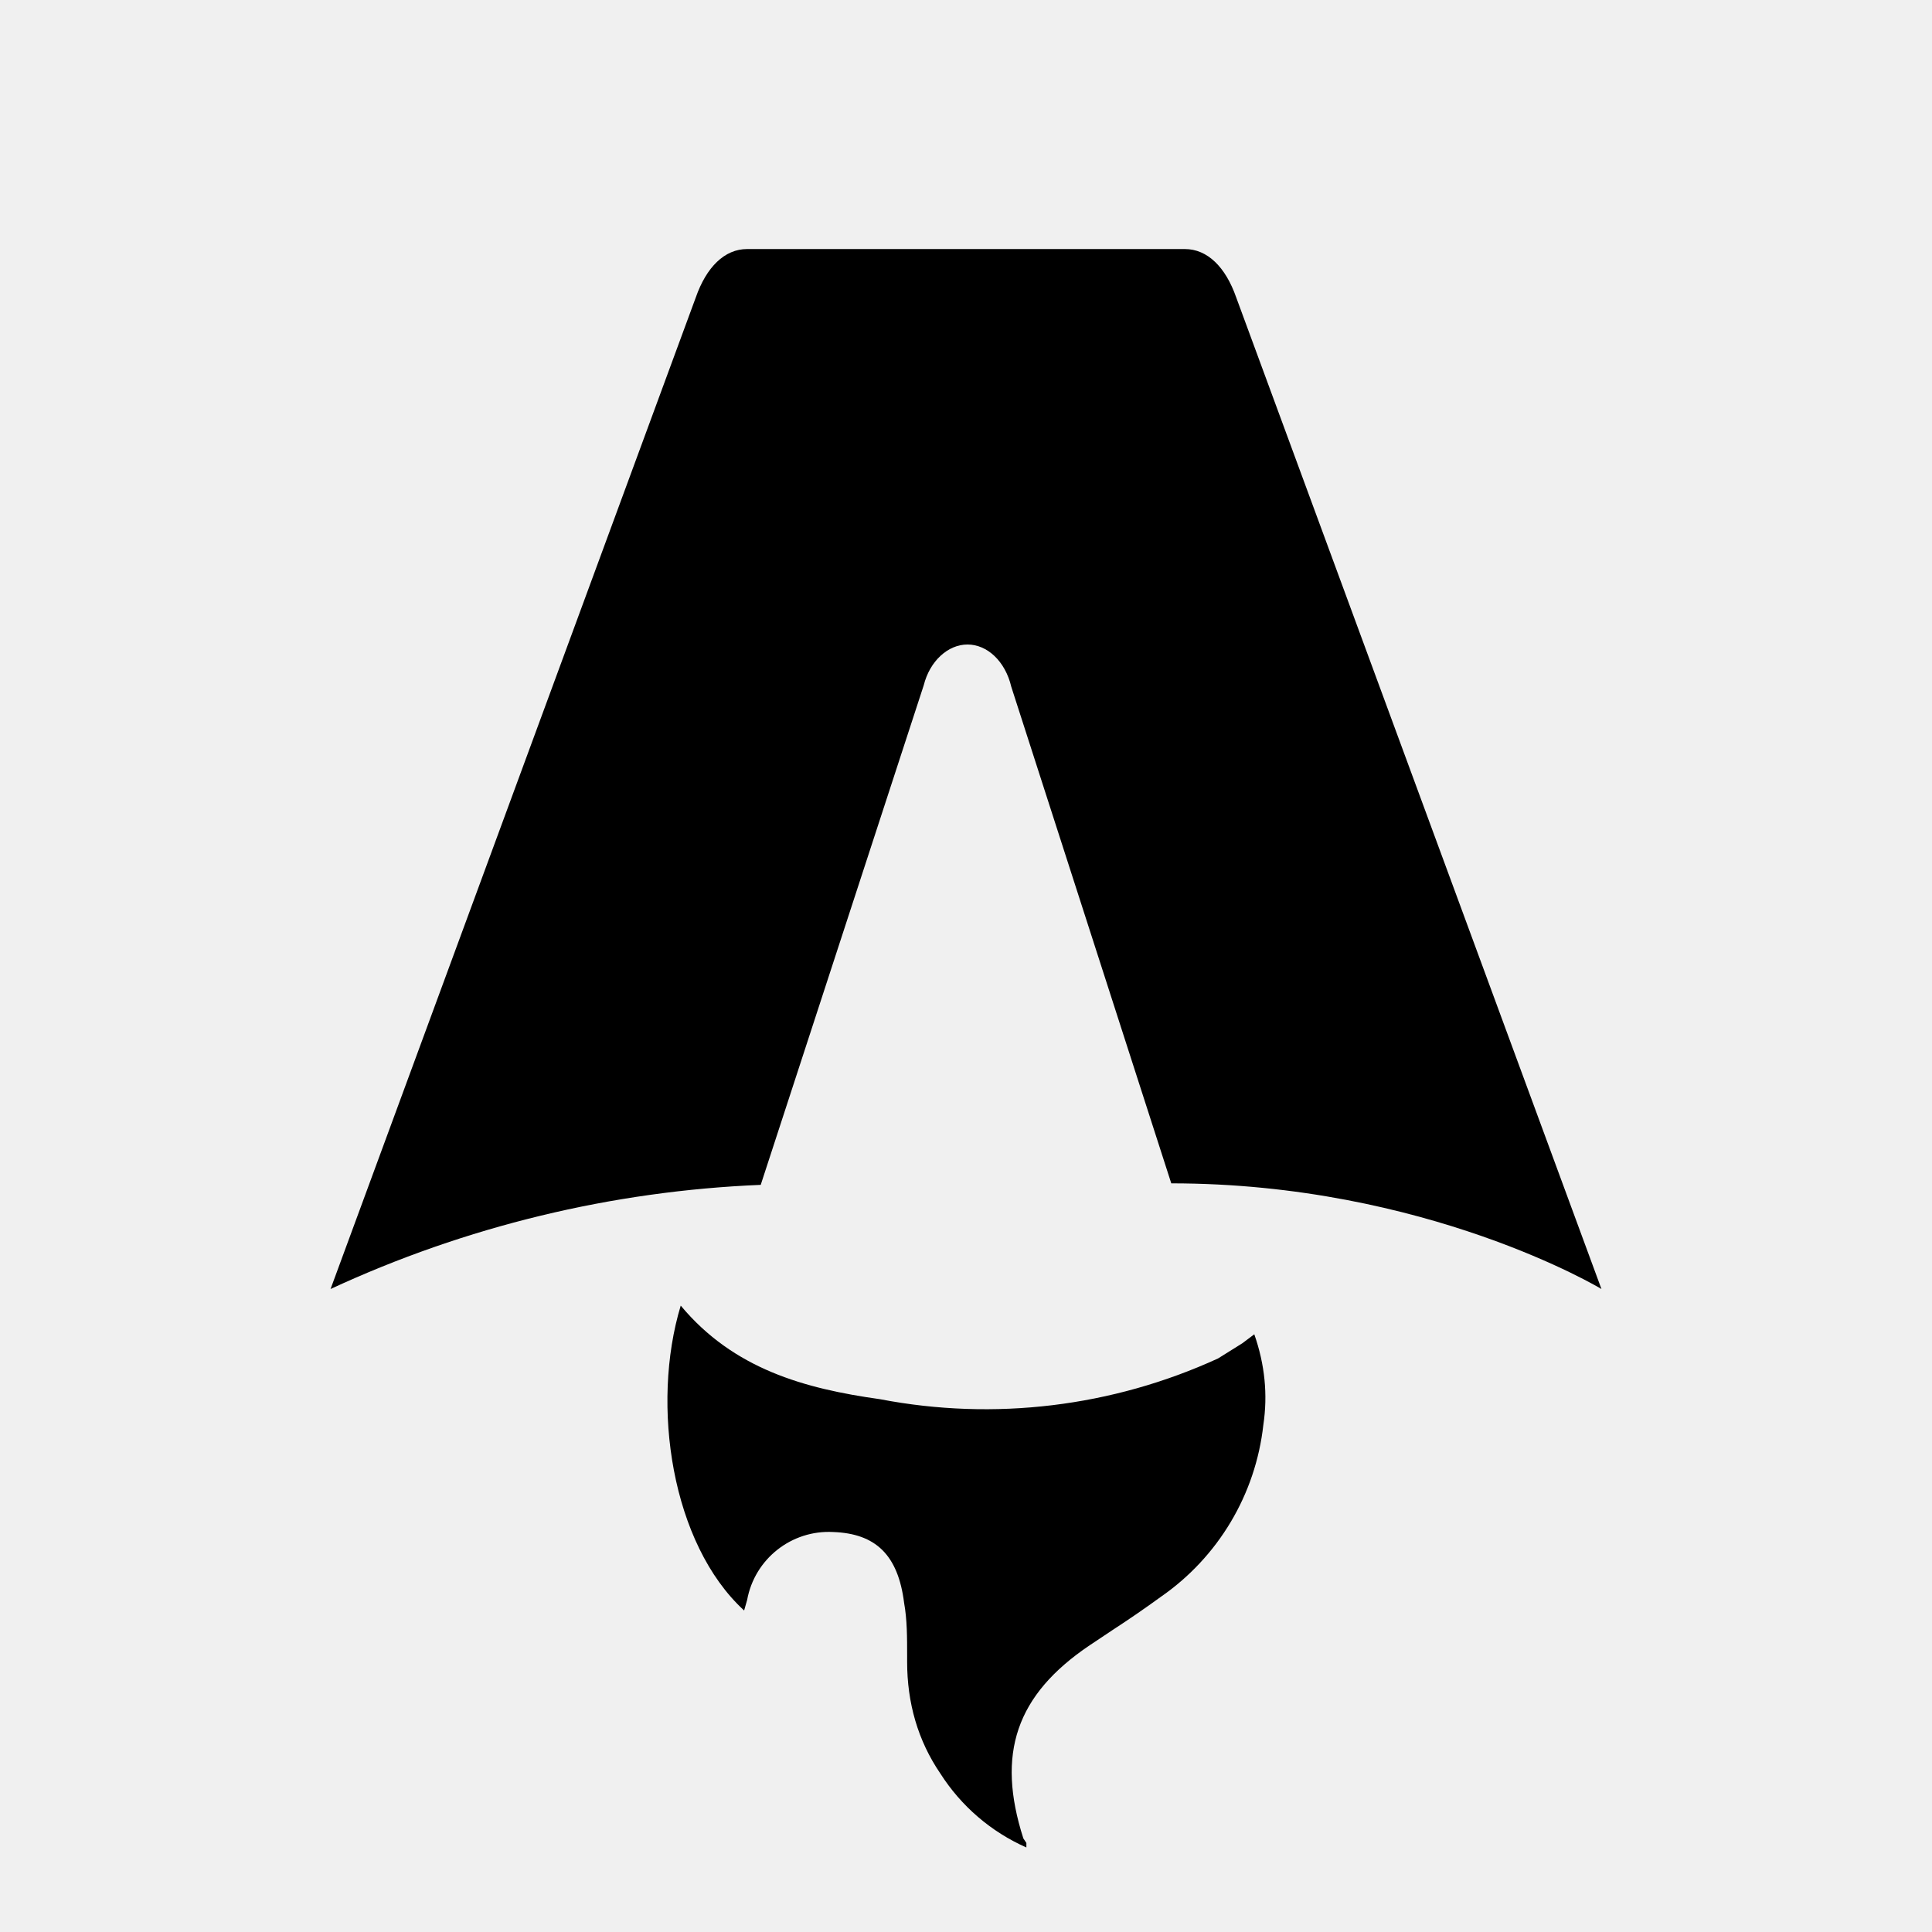
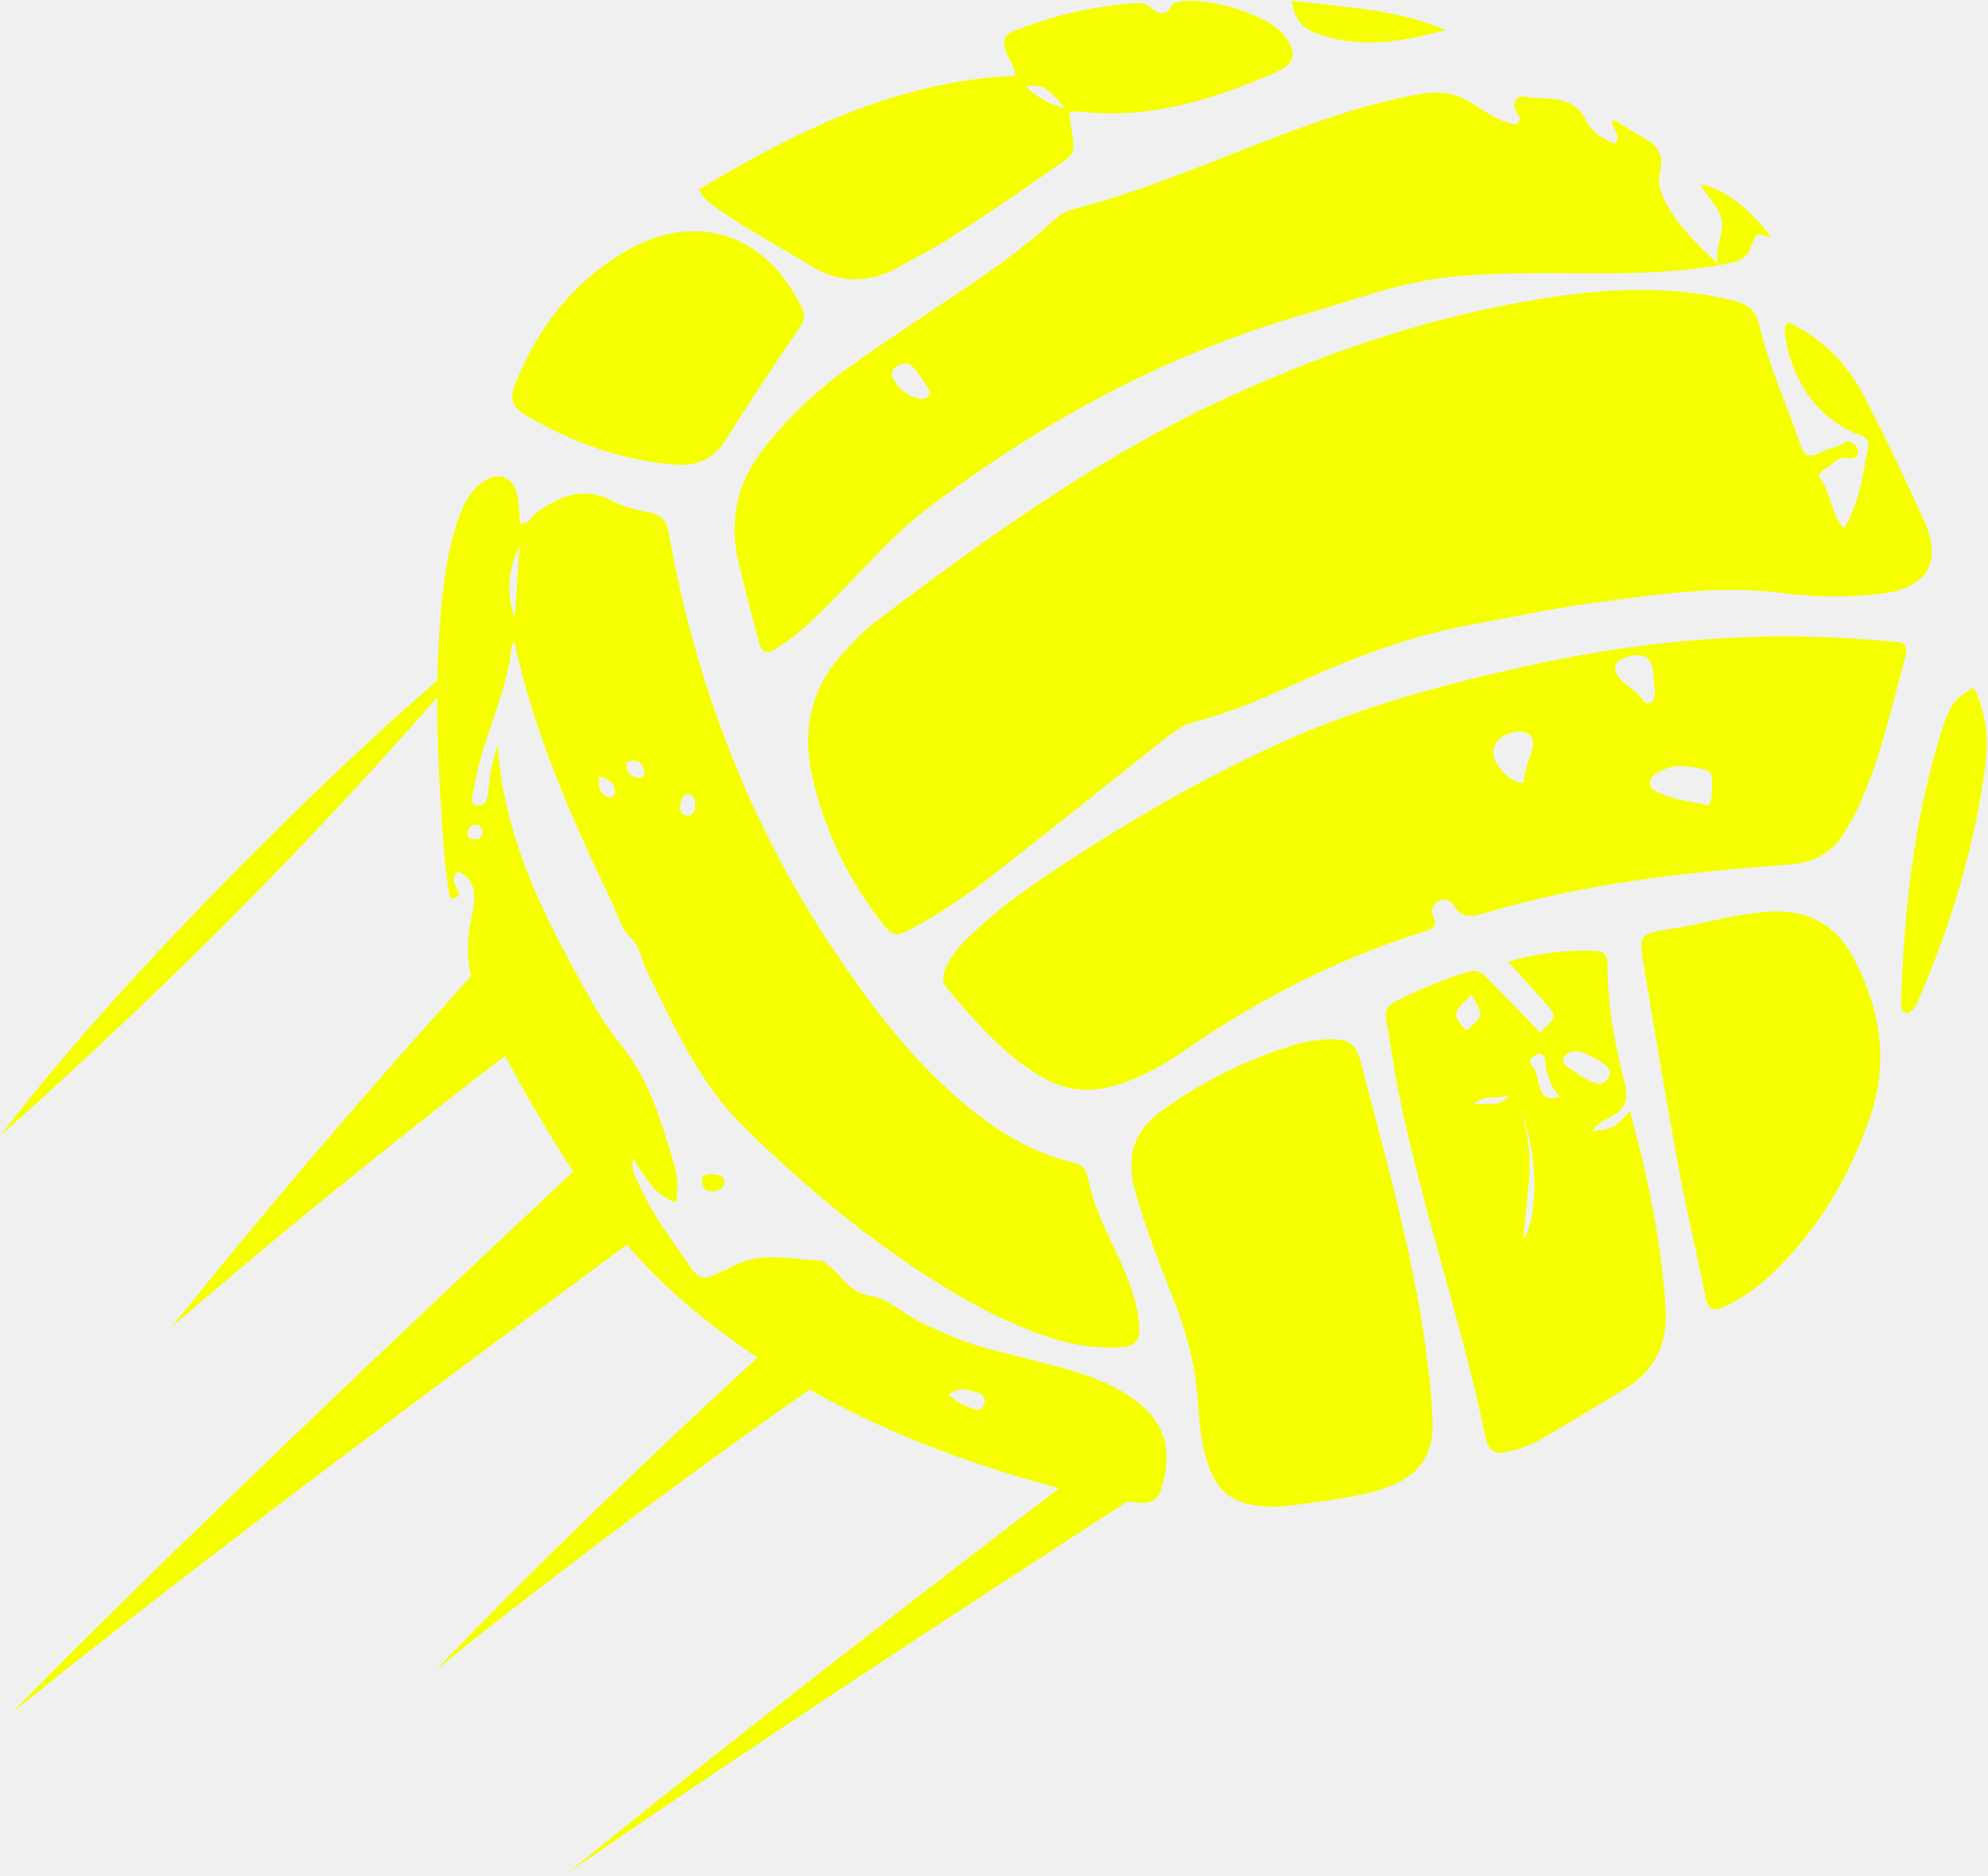
- <svg xmlns="http://www.w3.org/2000/svg" fill="none" viewBox="0 0 128 128">
-   <path d="M50.4 78.5a75.1 75.1 0 0 0-28.5 6.9l24.2-65.7c.7-2 1.9-3.2 3.4-3.2h29c1.5 0 2.7 1.2 3.4 3.2l24.2 65.7s-11.6-7-28.5-7L67 45.5c-.4-1.7-1.6-2.8-2.9-2.8-1.3 0-2.5 1.1-2.9 2.7L50.4 78.5Zm-1.1 28.2Zm-4.2-20.2c-2 6.6-.6 15.8 4.2 20.2a17.5 17.5 0 0 1 .2-.7 5.5 5.5 0 0 1 5.7-4.5c2.8.1 4.3 1.5 4.7 4.7.2 1.1.2 2.3.2 3.5v.4c0 2.7.7 5.2 2.2 7.4a13 13 0 0 0 5.7 4.9v-.3l-.2-.3c-1.8-5.6-.5-9.5 4.4-12.8l1.5-1a73 73 0 0 0 3.2-2.2 16 16 0 0 0 6.8-11.4c.3-2 .1-4-.6-6l-.8.6-1.6 1a37 37 0 0 1-22.4 2.7c-5-.7-9.7-2-13.2-6.2Z" />
-   <style>
-         path { fill: #000; }
-         @media (prefers-color-scheme: dark) {
-             path { fill: #FFF; }
-         }
-     </style>
+ <svg xmlns="http://www.w3.org/2000/svg" width="814" height="768" viewBox="0 0 814 768" fill="none">
+   <path d="M231.4 413.7C197 439.4 163.2 466.1 129.8 493.3C109.7 509.7 89.9 526.4 70.3 543.3C108.2 495.9 147.7 449.8 188.3 404.7C194.2 398.2 200 391.8 206 385.4L231.4 413.7Z" fill="#F5FF00" />
+   <path d="M343.7 560.4C301.4 589.7 259.6 620.4 218.8 651.9C205.1 662.4 191.6 673.1 178.2 683.9C202.2 659.1 226.7 634.7 251.6 610.8C276.6 586.8 301.8 563.2 327.7 540C327.7 539.9 343.7 560.4 343.7 560.4Z" fill="#F5FF00" />
+   <path d="M264.2 504C177.1 568.6 89.7 633.2 5 701.1C24 681.6 43.3 662.6 62.7 643.6C121.1 586.6 180.3 530.6 239.9 474.8C240 474.8 264.2 504 264.2 504Z" fill="#F5FF00" />
+   <path d="M199.8 261.2C138.5 334.2 71.2 401.8 0 465.1C29.1 427.2 61.6 392.3 94.9 358.2C128.4 324.4 162.8 291.4 199.8 261.2Z" fill="#F5FF00" />
+   <path d="M470 609.3C390.1 661.1 310.4 713.1 232 767.2C250.5 752.2 269.1 737.3 287.8 722.5C343.9 678.2 400.5 634.6 457.4 591.2C457.4 591.3 470 609.3 470 609.3Z" fill="#F5FF00" />
+   <path d="M755 216.4C761.5 205.6 762.8 194.4 764.8 183.5C765.8 178.2 761.2 178.3 758.3 176.9C741.9 168.6 733.6 154.7 730.9 137C730.7 135.5 730.5 133.9 732.2 132C746 138.3 756.3 148.8 763.3 162.2C771.9 178.8 780 195.8 787.7 212.9C795.5 230.3 789.3 240.8 770.1 243.1C756.4 244.8 742.6 244.5 729 242.7C703.7 239.5 679 243.4 654.2 246.6C636.8 248.9 619.5 252.6 602.2 255.8C577.8 260.3 554.8 268.9 532.3 279.1C518.4 285.4 504.5 291.6 489.6 295.4C484.1 296.8 479.8 300.2 475.5 303.6C454.3 320.4 433.3 337.3 412 354C400.3 363.2 388.4 372.1 375.2 379.2C366.2 384.1 365.7 383.9 359.8 376.1C346.4 358.4 337.1 338.7 332.4 317C328.5 298.7 332 282 344.8 267.8C349 263.2 353.3 258.5 358.3 254.7C404.5 219.7 451.5 185.9 504.6 161.8C545.7 143.1 588.3 129 633 122C658.7 118 684.4 116.8 710 123.1C716.1 124.6 719.1 127.4 720.5 133.6C724.3 150 731.5 165.3 736.9 181.3C738.3 185.6 739.7 188.2 745.1 185.4C748.3 183.7 752.1 183.3 755.4 181.2C757.3 180 760.2 181.8 760.8 184.3C761.3 186.7 758.8 188 757.1 187.6C752.3 186.3 750.4 190.7 747.1 192.1C745.7 192.7 744.2 194.4 745.2 195.8C749.7 201.7 749.4 209.8 755 216.4Z" fill="#F5FF00" />
+   <path d="M213 214.3C217.2 214.4 217.9 211 220 209.6C229.4 203.2 238.9 198.9 250.5 205C254.9 207.3 260 208.8 265 209.6C271 210.5 273 213.2 274 219.2C285.1 280.7 307 338 342.1 390C355.7 410.2 370.2 429.6 388.2 446.1C403.1 459.7 419.3 471.1 439.3 476C442.7 476.8 444.7 478.2 445.4 481.9C447.7 494.8 454.2 506.1 459.4 517.9C462.8 525.8 465.8 533.8 466.5 542.6C466.9 548.4 465.4 551.2 459.1 551.6C448.7 552.3 438.9 550.6 429.1 547.4C414.2 542.4 400.3 535.3 386.9 527.1C356.7 508.6 329.8 486.1 304.5 461.3C285.8 442.9 275.8 419.5 264.5 396.8C262.3 392.4 262.3 387.5 257.9 383.5C254.4 380.4 253.1 374.7 250.9 370.1C234.3 335.6 218.8 300.6 210.6 262.7C210.1 263.3 209.7 263.6 209.6 264C207.7 284.3 197.3 302.3 194.2 322.3C194 323.4 193.5 324.5 193.4 325.6C193.3 327.1 193 329.1 194.7 329.6C196.7 330.2 199 329 199.4 327.1C200.3 323.3 200.3 319.4 201 315.5C201.5 312.5 202.5 309.6 203.8 305C206.2 341.4 221 371.5 237.3 401.1C242.4 410.3 247.6 419.7 254.3 427.8C265.9 441.9 270.5 458.7 275.7 475.5C277.4 480.8 277.8 486.1 276.8 492.3C267.9 489.5 264.3 482 259.2 474.2C258.3 480 260.9 483.2 262.4 486.6C267.8 498.4 275.9 508.6 283.1 519.3C285.5 522.8 287.9 524.1 291.9 522.2C294.3 521 297 520.2 299.4 518.8C311.1 512.1 323.6 515.7 335.9 516.1C337.2 516.1 338.5 517.7 339.8 518.6C345.2 522.7 347.9 529.3 356.5 530.6C363.7 531.7 370.1 538 377.1 541.4C383.7 544.7 390.6 547.7 397.6 550.1C404.6 552.5 411.9 554 419.1 555.9C434.2 559.9 449.6 563 462.9 571.9C476.6 581.1 480.4 593 475.8 608.6C474.1 614.4 471.6 615.7 465.8 615.2C444.6 613.1 424.4 607.1 404.3 600.6C361.6 586.7 321.8 566.9 286.7 538.6C268.9 524.3 253.5 507.7 240.7 488.7C224.7 465 210.3 440.4 198 414.6C192 402 189.9 389.5 193 376C193.6 373.3 194.1 370.6 194.2 367.9C194.3 362.9 192.6 358.8 187.5 356.9C183.8 360 186.9 362.6 187.8 365.3C188.3 366.6 187.3 367.3 186.2 367.7C184.7 368.2 184 367.3 183.9 366.1C183.1 360.3 182.3 354.5 181.8 348.7C179.2 313.1 177.3 277.6 181.4 242C182.6 231.5 184.4 221.1 188.2 211.1C190 206.3 192.2 201.7 196.3 198.4C203.8 192.2 210.6 194.8 212.1 204.2C212.5 207.6 212.7 211 213 214.3ZM210.8 253.2C211.5 241.8 212.1 232.7 212.7 223.7C208.3 232.6 206.9 241.6 210.8 253.2ZM388.6 570.9C391.1 574.1 394.5 575.1 397.6 576.5C399.8 577.5 402.3 577.7 403.1 574.6C403.7 572.5 402.4 570.6 400.4 570.2C396.8 569.4 393.1 567.2 388.6 570.9ZM245.5 317.8C244.8 321.6 245.1 324.9 249.2 326.5C249.8 326.7 251.7 325.6 251.8 324.9C252.1 320.7 249.4 319 245.5 317.8ZM281.8 325.1C278.9 325.7 278.9 328.3 278.5 330.4C278.1 332.6 279.8 334.1 281.9 333.9C284.2 333.7 284.7 331.5 284.7 329.5C284.8 327.5 284.1 325.7 281.8 325.1ZM197.7 340.8C197.3 339.5 196.9 337.9 195 337.7C192.5 337.5 191.7 339.2 191.5 341.2C191.3 343.3 193.1 343.5 194.6 343.6C196.5 343.7 197.4 342.6 197.7 340.8ZM259 311.2C258.4 311.6 256.6 312 256.6 312.6C256.3 315.7 257.7 317.8 260.9 318.5C262.2 318.8 263.6 318.1 263.7 317.1C264.1 314.1 262.8 311.8 259 311.2Z" fill="#F5FF00" />
+   <path d="M780.6 266.5C780.5 267.3 780.4 268.1 780.2 268.8C774.7 288.7 770.4 309.1 762 328.1C760.1 332.4 757.8 336.5 755.4 340.5C750.3 349.3 742.8 353.2 732.3 354C690.2 357.1 648.2 361.7 607.5 374C602.5 375.5 598.5 375.9 595.3 370.8C594 368.7 591.8 367.5 589.3 368.9C587.1 370.1 585.5 372.3 586.7 374.7C589.4 380 585.6 380.6 582.3 381.7C547.3 392.7 515.2 409.2 485.1 430.1C476.8 435.9 467.9 440.8 458.1 444C447.6 447.4 437.3 447.1 427.5 441.5C411.5 432.5 399.8 418.7 388.1 405.1C385.4 401.9 386 398.7 387.7 395.3C390.3 389.9 394.4 385.7 398.7 381.7C407.5 373.3 417.3 366.1 427.3 359.3C458.1 338.5 490.2 319.7 524 304.3C557.2 289.2 592.4 279.8 627.9 272.1C675.2 261.8 723 257.9 771.3 262.4C773.2 262.6 775.2 262.5 777.1 262.9C780.1 263.4 780.5 264 780.6 266.5ZM699.7 329.7C701.5 326.4 700.8 323.3 701.1 320.2C701.3 317.6 700.5 315.6 697.7 315C691.6 313.8 685.4 312.5 679.5 315.9C677.5 317.1 675.3 318.5 675.6 321.1C675.8 323.2 678.1 324 679.7 324.8C686.1 327.7 693 328.3 699.7 329.7ZM623.7 320.6C624.2 318 624.5 316.1 625 314.2C625.5 312.3 626.2 310.5 626.8 308.6C627.6 306 628.8 303 626.3 300.9C623.7 298.7 620.3 299.5 617.4 300.5C611.4 302.7 609.7 308.5 613.5 313.6C615.9 316.8 618.4 319.9 623.7 320.6ZM677.1 278.1C676.8 269 673.9 266.6 665.3 269.3C661.2 270.6 660.2 273.8 662.9 277.3C665.7 280.9 670.2 282.7 672.8 286.8C674.1 288.9 677.1 287.9 677.5 284.8C677.8 283 677.3 281 677.1 278.1Z" fill="#F5FF00" />
+   <path d="M725.5 97.4C719.4 95.2 719.1 95.1 716.9 101.2C715.3 105.5 712.5 106.8 708.3 107.7C691.8 111.1 675.2 111.8 658.4 111.9C636.9 112 615.4 111.2 593.9 113.4C573.8 115.4 555.2 122.6 536.1 128.1C478.1 144.5 426.3 172.7 378.6 209.1C366.1 218.7 355.9 230.6 344.9 241.7C336.9 249.8 329.2 258.1 319.6 264.4C313.3 268.6 312.1 268 310.2 260.9C307.5 250.7 304.8 240.5 302.4 230.2C298.4 213.2 301.7 197.7 312.6 183.8C322.8 170.7 334.8 159.5 348.2 149.9C362.2 139.9 376.6 130.5 390.9 120.9C404.9 111.5 418.7 102 431.1 90.5C433.4 88.4 435.7 86.6 439 85.8C467.1 78.6 493.6 67.1 520.6 56.8C540.7 49.2 560.9 42 582.2 38.4C590.1 37 596.8 38.4 603.3 42.6C608.8 46.2 614.2 50.1 620.9 50.9C623.7 48.8 621.5 47.1 620.8 45.8C618.4 41.6 621.8 39 624.2 39.5C633.1 41.3 644.1 38 649.6 49.6C651.7 54 656.3 56.9 661.4 58.9C663.9 55 660 52.9 660.1 49.6C660.3 49.3 661 49.1 661.8 49.6C665.1 51.6 668.3 53.9 671.8 55.7C677.8 58.8 681.7 62.5 679.7 70.3C678.3 75.8 680.8 81.1 683.7 85.9C688.4 93.6 694.7 99.7 703.3 107.9C702.3 99.8 706.4 94.6 704.8 89.4C703.3 84.4 699.2 80.3 696 75.5C704.8 76.4 716.9 85.6 725.5 97.4ZM380.6 161.4C380.7 161.1 381 160.6 380.9 160.4C378.4 156.7 376.3 152.5 373 149.5C371.4 148 367.7 149 365.8 151.2C364.2 153 365.7 154.8 366.6 156.4C368.9 160.3 372.4 162.4 376.7 163.3C378.4 163.6 379.8 163.1 380.6 161.4Z" fill="#F5FF00" />
+   <path d="M524.2 616.9C504.9 617.3 497.5 611.4 493.3 595.1C491.1 586.7 490.9 578 490.1 569.5C488.8 556.5 485.3 544.2 480.6 532.2C474.8 517.3 468.8 502.5 464.6 486.9C460.9 472.9 464.5 462.7 476.2 454.4C493.2 442.2 511.7 433.1 531.8 427.3C535.5 426.2 539.5 425.8 543.4 425.6C552.5 425.1 555.2 427.1 557.5 435.9C567.7 475.6 579.1 515.1 584.3 555.9C585.4 564.3 586.2 572.8 586.6 581.3C587.3 595.7 581 604.6 566.7 609.4C561.2 611.3 555.4 612.5 549.6 613.4C540.3 615 531 616 524.2 616.9Z" fill="#F5FF00" />
+   <path d="M630.7 422.8C637.5 416.1 637.6 416.1 632.8 410.7C628.2 405.4 623.4 400.3 617.5 393.7C630.2 390.2 641.9 388.7 653.8 389.4C657.5 389.6 658.2 391.9 658.2 395C658.2 411.6 661.2 427.7 665.3 443.6C666.9 449.8 665.7 453.9 660 457C657 458.6 653.8 460.2 651.7 463.2C661 462 661 462 667.3 454.9C674.8 481.5 680.2 508.2 682 535.7C682.9 550 677.8 560.9 665.7 568.4C654.4 575.4 643 582.2 631.5 589C627.1 591.6 622.3 593.3 617.3 594.4C612.2 595.5 609.5 594.4 608.3 588.6C598.3 540.7 582.2 494.4 572.5 446.5C570.6 436.9 569.4 427.2 567.6 417.6C566.9 413.9 568 411.8 571.3 410.1C580.7 405.3 590.5 401.3 600.5 398C604.1 396.8 606.3 397.7 608.7 400.2C616.1 407.8 623.5 415.3 630.7 422.8ZM623.7 507.6C630.5 497.4 629.4 468.3 622.3 455.1C629.6 471.9 624.9 489.5 623.7 507.6ZM659.5 438.8C657.4 435 653.3 433.5 649.7 431.6C647 430.1 643.7 429.7 641 432C639.8 433 639.5 435.1 640.9 436.1C645 438.9 648.8 442.2 653.7 443.5C657.2 444.3 658.5 441.9 659.5 438.8ZM602.6 407.3C594.5 414.9 594.5 414.9 600.3 422C607.5 415.9 607.5 415.9 602.6 407.3ZM638.7 448.9C634.4 444.3 633.1 439.3 632.6 433.8C632.5 432.1 630.9 431 629.3 431.7C627.6 432.4 625.4 434 627 435.9C629.8 439 629.4 443 630.9 446.4C631.8 448.5 633.7 451.1 638.7 448.9ZM603.3 452C609.5 451.6 613.7 453.7 618.1 448.2C613.1 450.4 608.8 447.7 603.3 452Z" fill="#F5FF00" />
+   <path d="M437.8 46.1C440.1 66 442.9 60.6 426.2 72.5C413.8 81.3 401 89.7 388.2 98C382 102 375.2 105.2 368.8 108.9C356.2 116.1 344.2 116.5 331.4 108.5C319.5 101.1 306.9 94.6 295.4 86.5C292.3 84.3 288.6 82.6 286.1 77.6C326.2 53.6 367.2 33.2 415.7 31C415.8 27 412.4 23.8 411.5 19.8C410.7 16.3 411.3 14.2 415.2 12.7C430.6 6.6 446.4 2.8 462.9 1.4C465.9 1.1 468.8 0.8 471.6 3.4C474.3 5.9 477.9 6.7 479.9 2C480 1.7 480.4 1.5 480.8 1.3C490.8 -2.5 518.8 5.5 525.5 14.1C531.5 21.8 530.6 26.1 521.8 29.9C496.1 41.1 469.7 49.1 441.1 45.6C440.1 45.6 438.9 46 437.8 46.1ZM436.1 44.2C427.8 35 427.8 35 419.9 35.1C424 39.2 428.2 42.3 436.1 44.2Z" fill="#F5FF00" />
+   <path d="M727 373.2C741.1 372.9 752 379.1 758.9 392.1C769.9 413 773.6 434.7 765.6 457.7C757.1 482.1 744.3 503.7 725.5 521.6C719.8 527 713.4 531.5 706.3 534.9C701.4 537.2 699.4 536.2 698.3 530.9C694.8 513.3 690.6 495.8 687.3 478.1C682.3 450.8 677.7 423.4 673.2 396.1C670.9 382.4 671.1 382.3 684.9 380.2C698.7 378.1 712.2 373.5 727 373.2Z" fill="#F5FF00" />
+   <path d="M276.5 190.2C254.3 188.5 234 181.1 214.9 169.8C209.8 166.8 208.5 163.2 211 157.1C220 134.6 234 116.3 254.7 103.7C283.5 86.2 312.2 94.6 327.6 124.4C329.4 127.8 330.1 130.2 327.6 133.9C317.2 149 307.1 164.3 297.3 179.9C292.3 187.9 285.5 190.9 276.5 190.2Z" fill="#F5FF00" />
+   <path d="M808.1 281.5C813.4 291.6 814.3 302.5 812.9 313.4C808.6 346.1 799.2 377.4 786.3 407.6C785.1 410.4 784.2 413.5 781.1 414.8C778.1 414.5 778.4 412.3 778.4 410.5C779.6 373.3 783.5 336.6 794.5 300.9C798.5 288 800 286.4 808.1 281.5Z" fill="#F5FF00" />
+   <path d="M529 0.3C550.8 3 572 3.7 592 12.3C574.3 17 556.6 20.4 538.7 13.5C533.5 11.5 529.7 7.8 529 0.3Z" fill="#F5FF00" />
+   <path d="M296.8 484.1C296 486.7 294.1 487.8 291.6 487.8C288.8 487.8 287.4 485.9 287.4 483.5C287.3 481 289.5 480.7 291.5 480.8C294 480.8 296.2 481.2 296.8 484.1Z" fill="#F5FF00" />
</svg>
